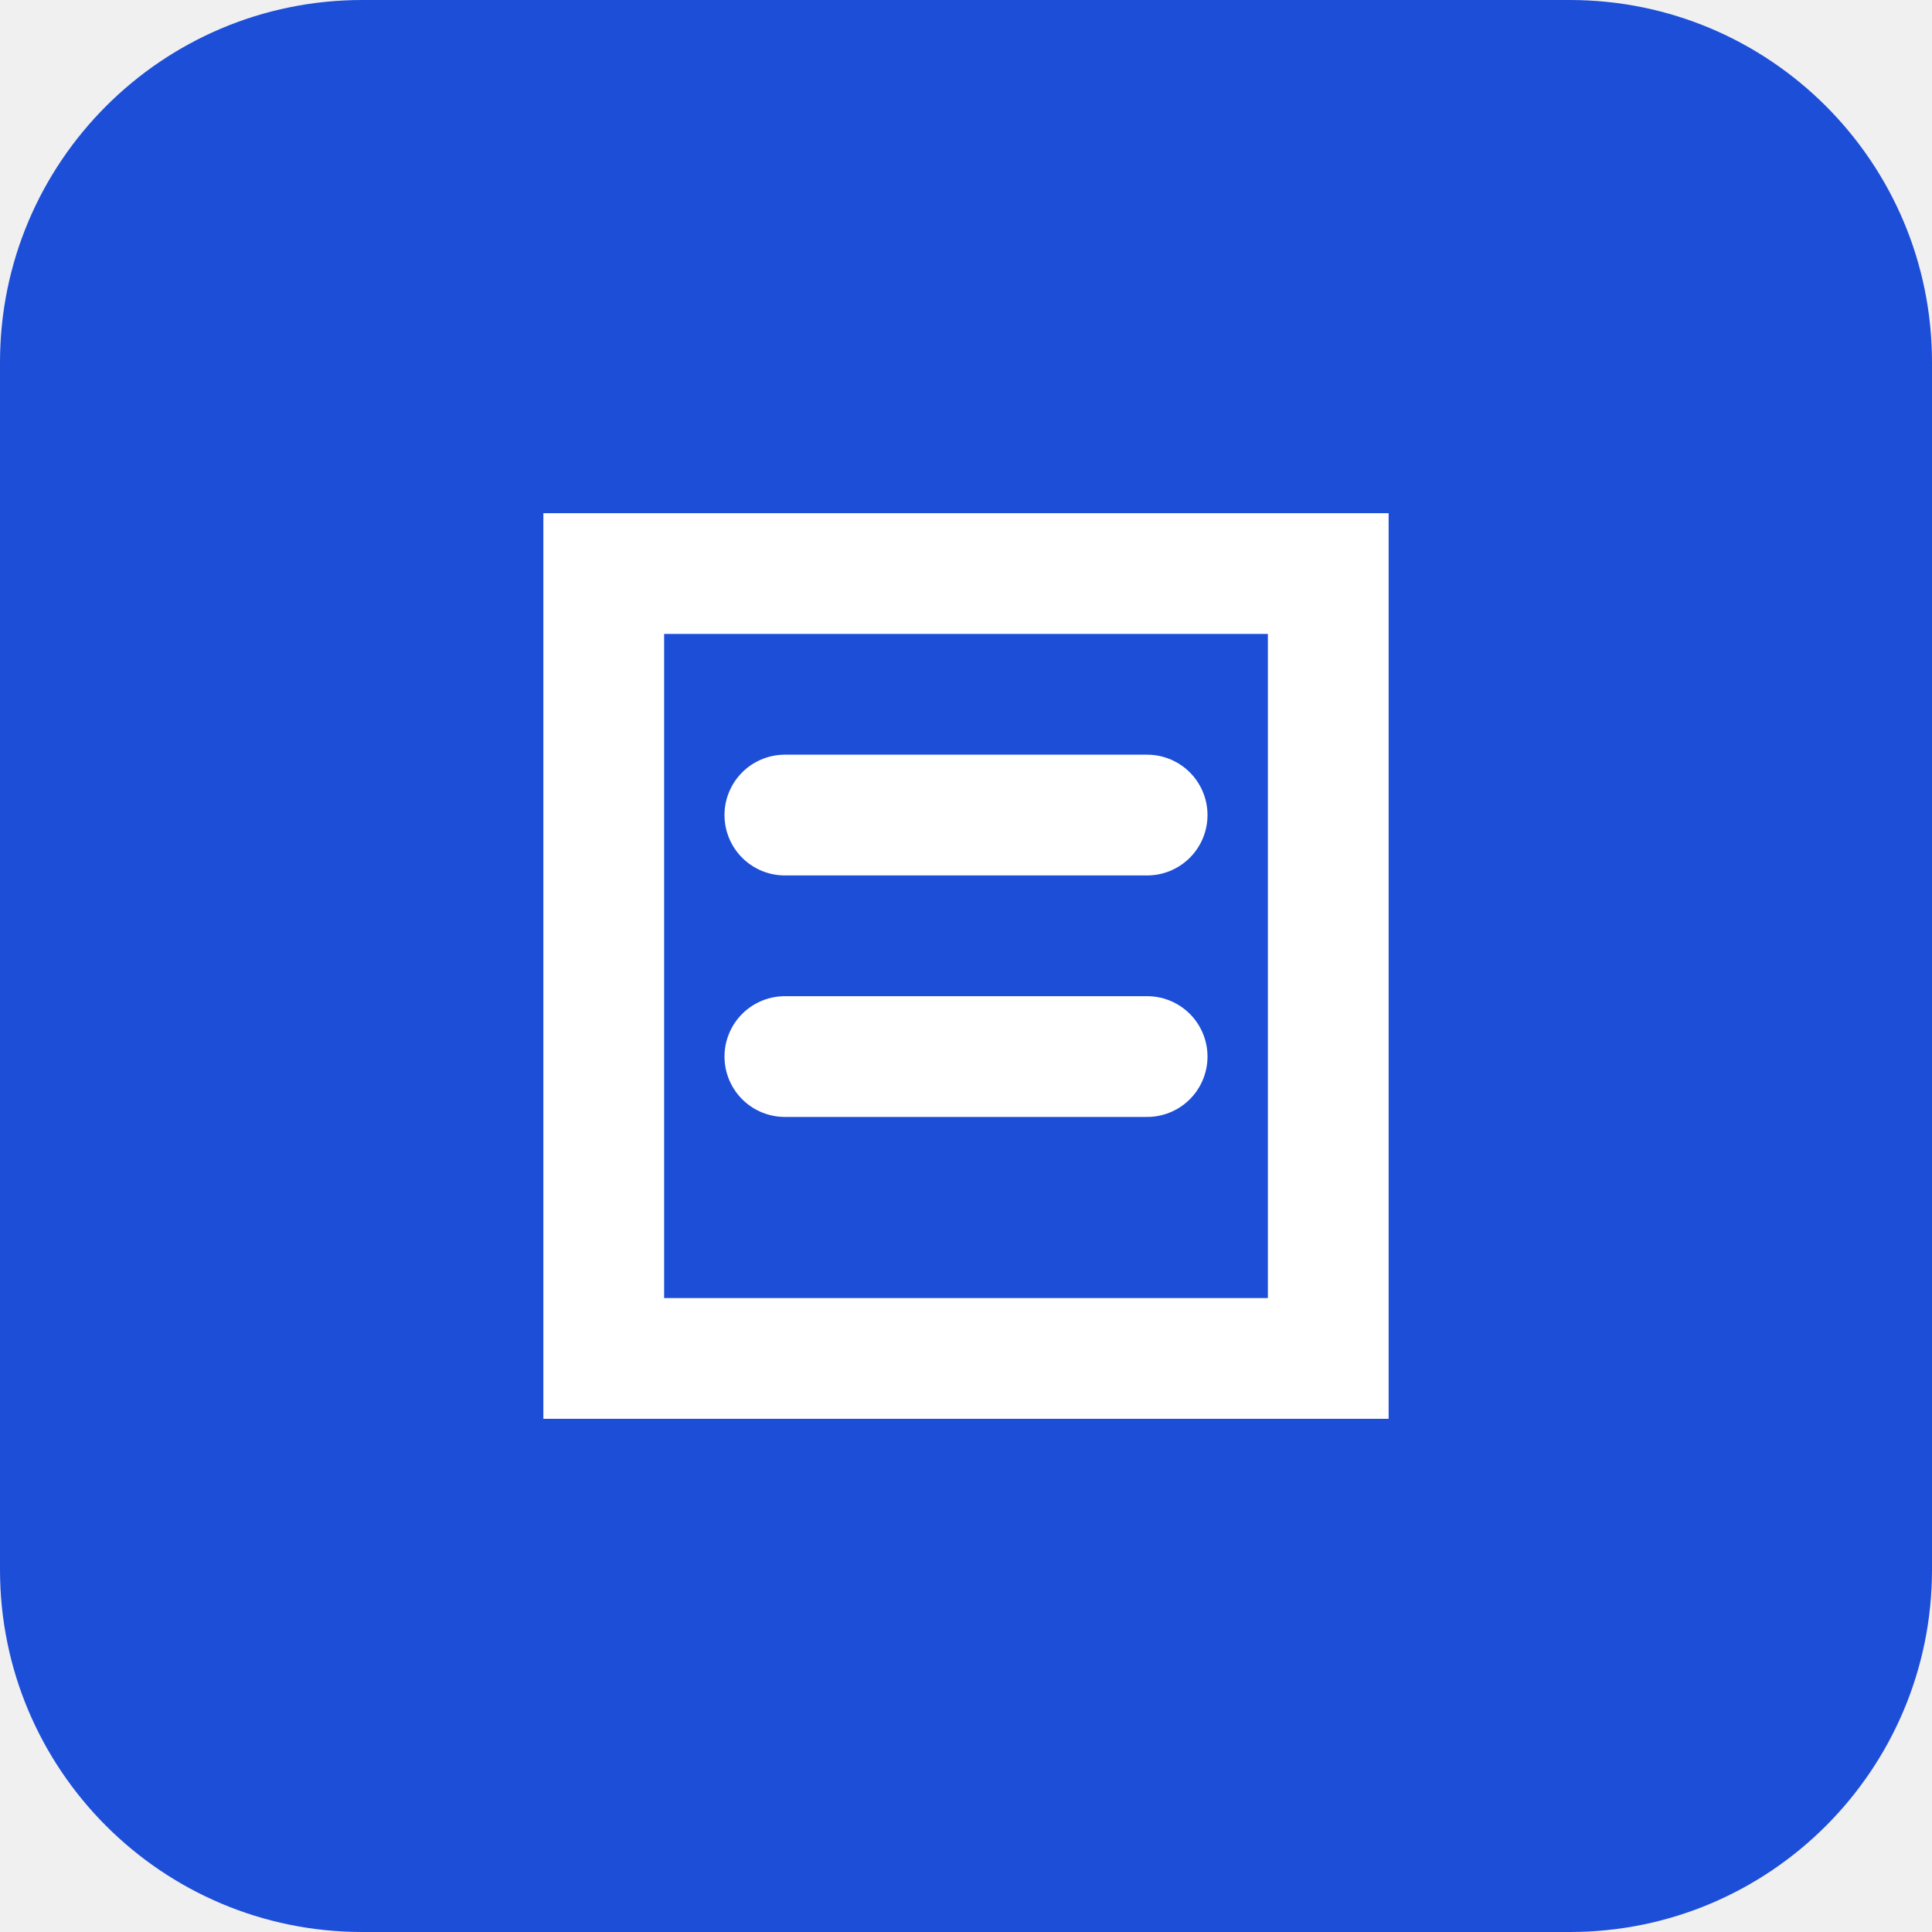
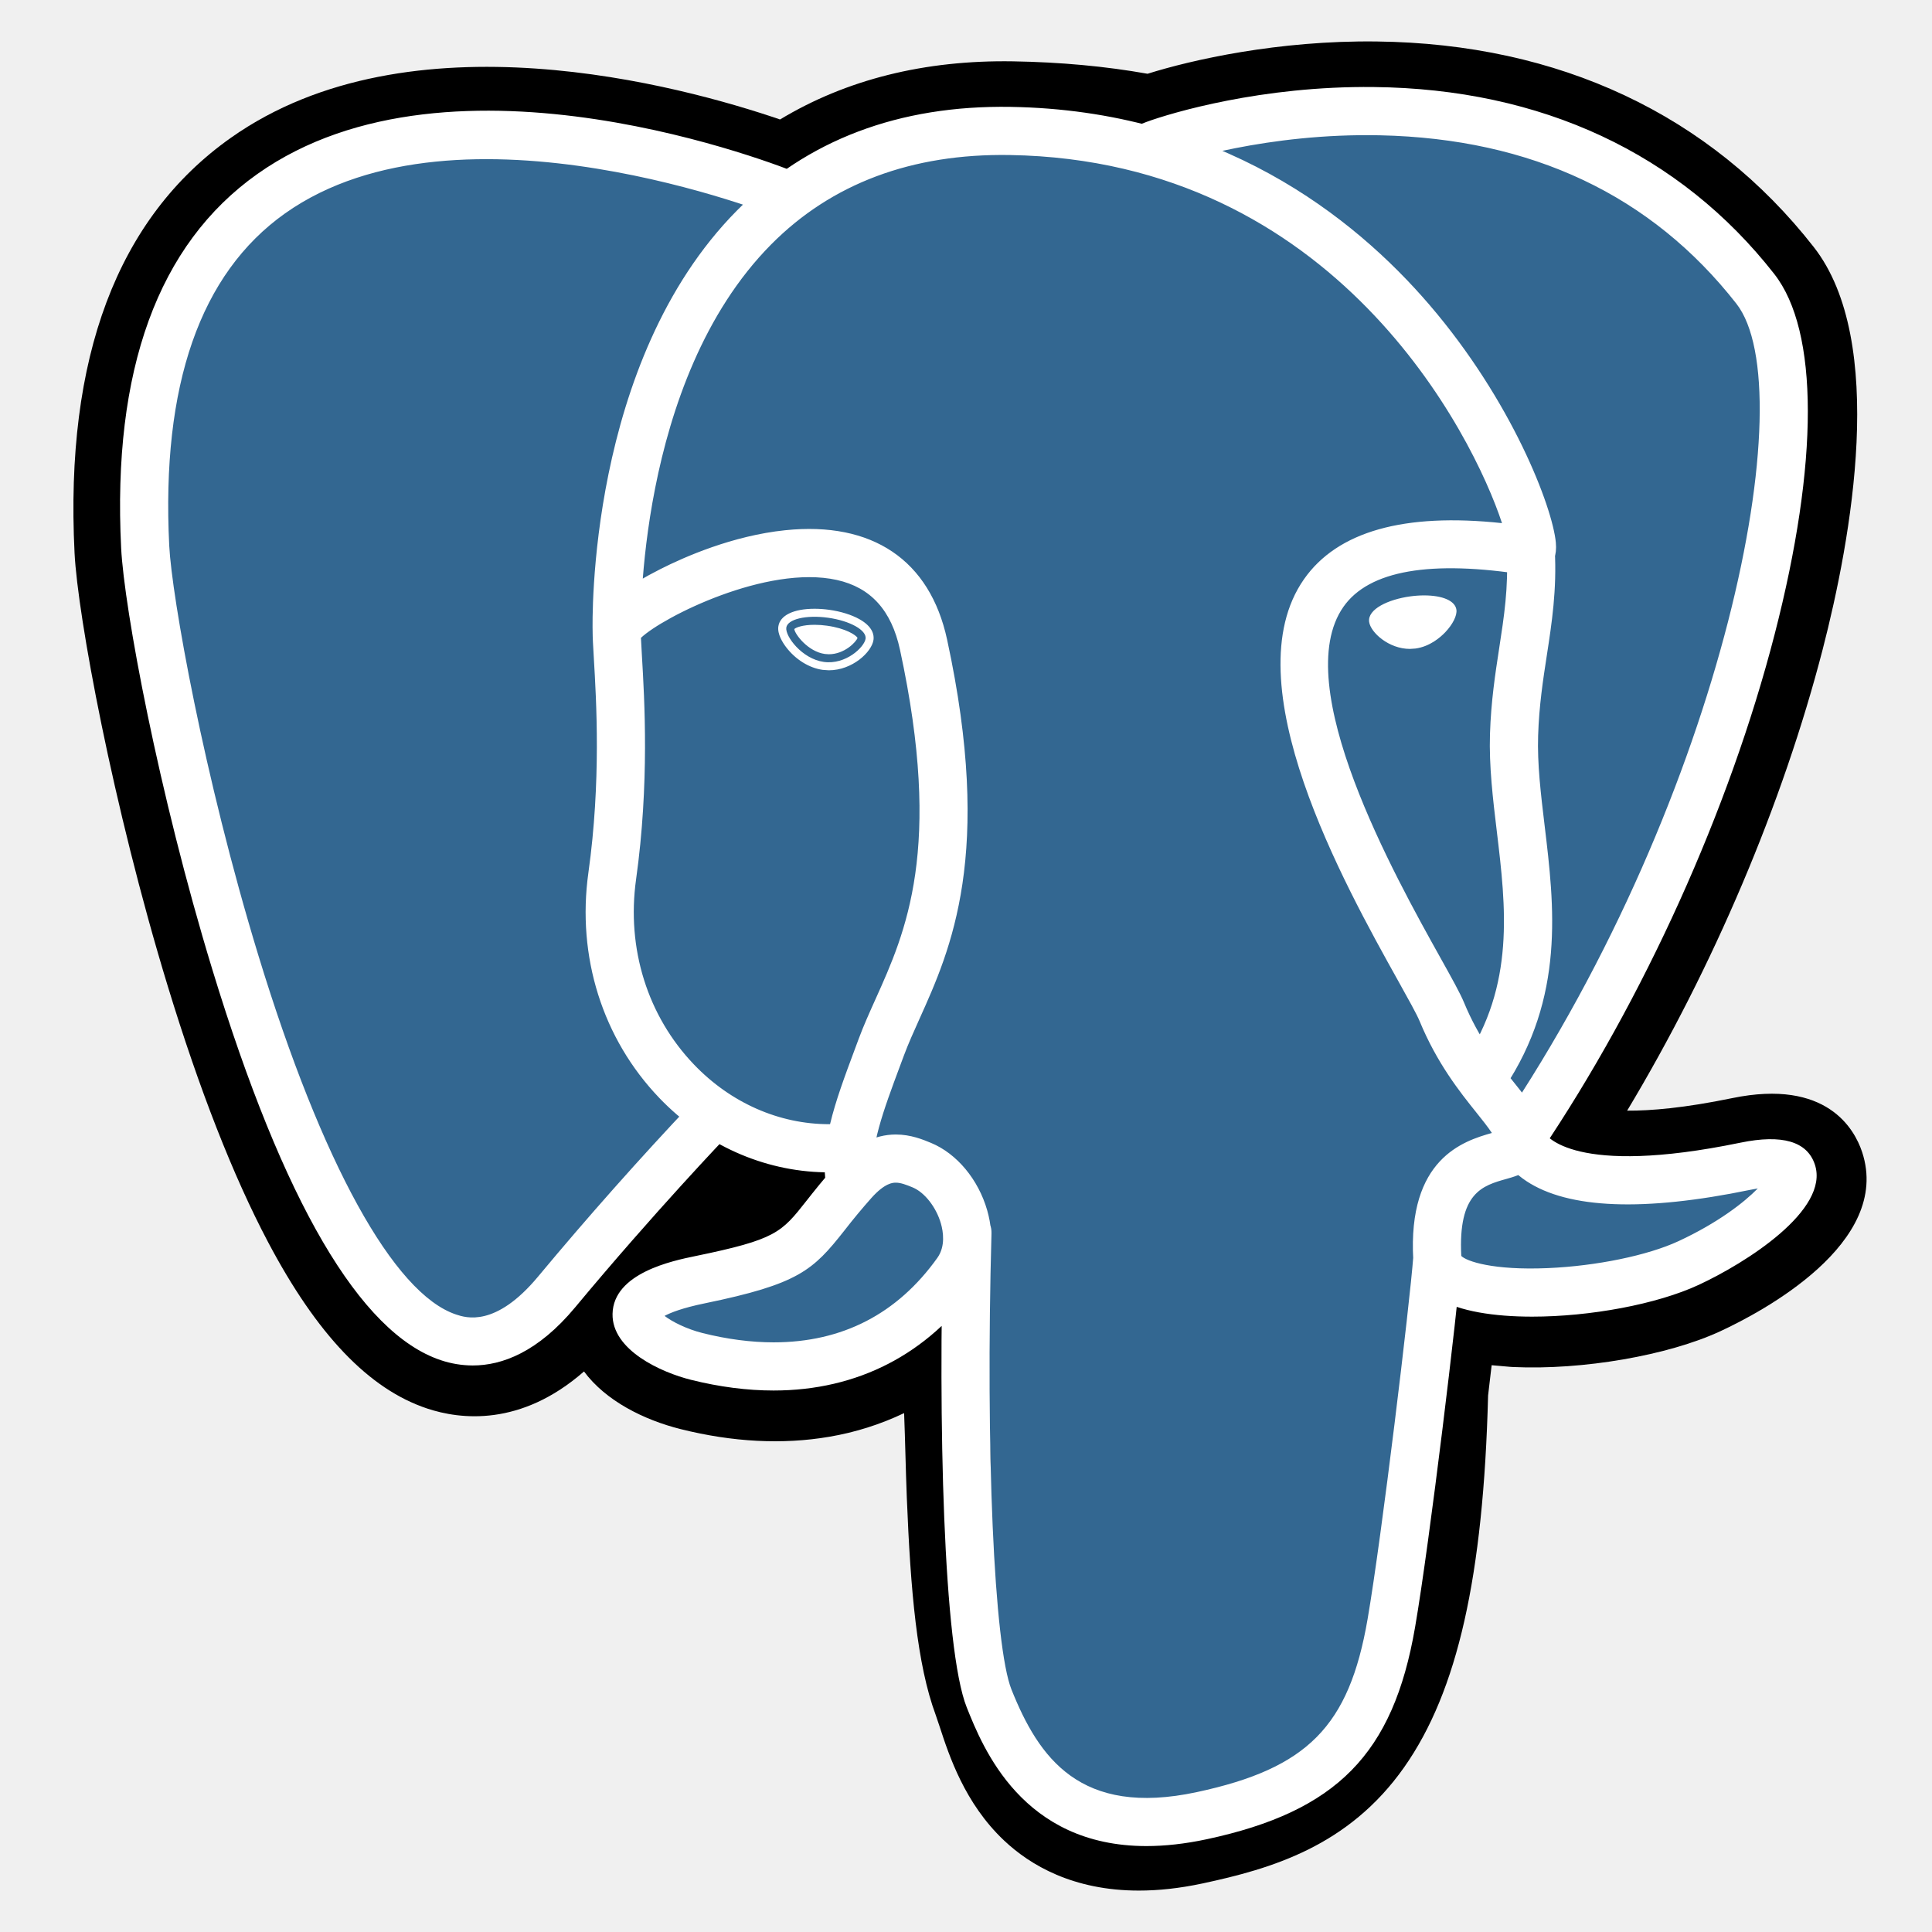
- <svg xmlns="http://www.w3.org/2000/svg" viewBox="0 0 64 64" role="img" aria-label="PostgreSQL">
-   <rect width="64" height="64" rx="12" fill="#1d4ed8" />
-   <path d="M20 19h24v26H20z" fill="none" stroke="#fff" stroke-width="4" />
-   <path d="M26 27h12M26 35h12" stroke="#fff" stroke-width="4" stroke-linecap="round" />
+ <svg xmlns="http://www.w3.org/2000/svg" viewBox="0 0 128 128">
+   <path d="M93.809 92.112c.785-6.533.55-7.492 5.416-6.433l1.235.108c3.742.17 8.637-.602 11.513-1.938 6.191-2.873 9.861-7.668 3.758-6.409-13.924 2.873-14.881-1.842-14.881-1.842 14.703-21.815 20.849-49.508 15.543-56.287-14.47-18.489-39.517-9.746-39.936-9.52l-.134.025c-2.751-.571-5.83-.912-9.289-.968-6.301-.104-11.082 1.652-14.709 4.402 0 0-44.683-18.409-42.604 23.151.442 8.841 12.672 66.898 27.26 49.362 5.332-6.412 10.484-11.834 10.484-11.834 2.558 1.699 5.622 2.567 8.834 2.255l.249-.212c-.078.796-.044 1.575.099 2.497-3.757 4.199-2.653 4.936-10.166 6.482-7.602 1.566-3.136 4.355-.221 5.084 3.535.884 11.712 2.136 17.238-5.598l-.22.882c1.474 1.18 1.375 8.477 1.583 13.69.209 5.214.558 10.079 1.621 12.948 1.063 2.868 2.317 10.256 12.191 8.14 8.252-1.764 14.561-4.309 15.136-27.985" />
+   <path d="M75.458 125.256c-4.367 0-7.211-1.689-8.938-3.32-2.607-2.46-3.641-5.629-4.259-7.522l-.267-.79c-1.244-3.358-1.666-8.193-1.916-14.419-.038-.935-.064-1.898-.093-2.919-.021-.747-.047-1.684-.085-2.664a18.8 18.8 0 01-4.962 1.568c-3.079.526-6.389.356-9.84-.507-2.435-.609-4.965-1.871-6.407-3.82-4.203 3.681-8.212 3.182-10.396 2.453-3.853-1.285-7.301-4.896-10.542-11.037-2.309-4.375-4.542-10.075-6.638-16.943-3.65-11.96-5.969-24.557-6.175-28.693C4.292 23.698 7.777 14.44 15.296 9.129 27.157.751 45.128 5.678 51.68 7.915c4.402-2.653 9.581-3.944 15.433-3.851 3.143.051 6.136.327 8.916.823 2.9-.912 8.628-2.221 15.185-2.139 12.081.144 22.092 4.852 28.949 13.615 4.894 6.252 2.474 19.381.597 26.651-2.642 10.226-7.271 21.102-12.957 30.57 1.544.011 3.781-.174 6.961-.831 6.274-1.295 8.109 2.069 8.607 3.575 1.995 6.042-6.677 10.608-9.382 11.864-3.466 1.609-9.117 2.589-13.745 2.377l-.202-.013-1.216-.107-.12 1.014-.116.991c-.311 11.999-2.025 19.598-5.552 24.619-3.697 5.264-8.835 6.739-13.361 7.709-1.544.33-2.947.474-4.219.474zm-9.19-43.671c2.819 2.256 3.066 6.501 3.287 14.434.028.99.054 1.927.089 2.802.106 2.65.355 8.855 1.327 11.477.137.371.26.747.39 1.146 1.083 3.316 1.626 4.979 6.309 3.978 3.931-.843 5.952-1.599 7.534-3.851 2.299-3.274 3.585-9.86 3.821-19.575l4.783.116-4.75-.57.14-1.186c.455-3.91.783-6.734 3.396-8.602 2.097-1.498 4.486-1.353 6.389-1.01-2.091-1.58-2.669-3.433-2.823-4.193l-.399-1.965 1.121-1.663c6.457-9.58 11.781-21.354 14.609-32.304 2.906-11.251 2.02-17.226 1.134-18.356-11.729-14.987-32.068-8.799-34.192-8.097l-.359.194-1.8.335-.922-.191c-2.542-.528-5.366-.82-8.393-.869-4.756-.08-8.593 1.044-11.739 3.431l-2.183 1.655-2.533-1.043c-5.412-2.213-21.308-6.662-29.696-.721-4.656 3.298-6.777 9.76-6.305 19.207.156 3.119 2.275 14.926 5.771 26.377 4.831 15.825 9.221 21.082 11.054 21.693.32.108 1.15-.537 1.976-1.529a270.708 270.708 0 0110.694-12.07l2.77-2.915 3.349 2.225c1.35.897 2.839 1.406 4.368 1.502l7.987-6.812-1.157 11.808c-.026.265-.039.626.065 1.296l.348 2.238-1.51 1.688-.174.196 4.388 2.025 1.836-2.301z" />
+   <path fill="#336791" d="M115.731 77.44c-13.925 2.873-14.882-1.842-14.882-1.842 14.703-21.816 20.849-49.51 15.545-56.287C101.924.823 76.875 9.566 76.457 9.793l-.135.024c-2.751-.571-5.83-.911-9.291-.967-6.301-.103-11.08 1.652-14.707 4.402 0 0-44.684-18.408-42.606 23.151.442 8.842 12.672 66.899 27.26 49.363 5.332-6.412 10.483-11.834 10.483-11.834 2.559 1.699 5.622 2.567 8.833 2.255l.25-.212c-.078.796-.042 1.575.1 2.497-3.758 4.199-2.654 4.936-10.167 6.482-7.602 1.566-3.136 4.355-.22 5.084 3.534.884 11.712 2.136 17.237-5.598l-.221.882c1.473 1.18 2.507 7.672 2.334 13.557-.174 5.885-.29 9.926.871 13.082 1.16 3.156 2.316 10.256 12.192 8.14 8.252-1.768 12.528-6.351 13.124-13.995.422-5.435 1.377-4.631 1.438-9.49l.767-2.3c.884-7.367.14-9.743 5.225-8.638l1.235.108c3.742.17 8.639-.602 11.514-1.938 6.19-2.871 9.861-7.667 3.758-6.408z" />
+   <path fill="#fff" d="M75.957 122.307c-8.232 0-10.84-6.519-11.907-9.185-1.562-3.907-1.899-19.069-1.551-31.503a1.59 1.59 0 011.64-1.55 1.594 1.594 0 011.55 1.639c-.401 14.341.168 27.337 1.324 30.229 1.804 4.509 4.54 8.453 12.275 6.796 7.343-1.575 10.093-4.359 11.318-11.46.94-5.449 2.799-20.951 3.028-24.01a1.593 1.593 0 011.71-1.472 1.597 1.597 0 011.472 1.71c-.239 3.185-2.089 18.657-3.065 24.315-1.446 8.387-5.185 12.191-13.794 14.037-1.463.313-2.792.453-4 .454zM31.321 90.466a6.71 6.71 0 01-2.116-.35c-5.347-1.784-10.44-10.492-15.138-25.885-3.576-11.717-5.842-23.947-6.041-27.922-.589-11.784 2.445-20.121 9.02-24.778 13.007-9.216 34.888-.44 35.813-.062a1.596 1.596 0 01-1.207 2.955c-.211-.086-21.193-8.492-32.768-.285-5.622 3.986-8.203 11.392-7.672 22.011.167 3.349 2.284 15.285 5.906 27.149 4.194 13.742 8.967 22.413 13.096 23.79.648.216 2.62.873 5.439-2.517A245.272 245.272 0 0145.88 73.046a1.596 1.596 0 012.304 2.208c-.048.05-4.847 5.067-10.077 11.359-2.477 2.979-4.851 3.853-6.786 3.853zm69.429-13.445a1.596 1.596 0 01-1.322-2.487c14.863-22.055 20.08-48.704 15.612-54.414-5.624-7.186-13.565-10.939-23.604-11.156-7.433-.16-13.341 1.738-14.307 2.069l-.243.099c-.971.305-1.716-.227-1.997-.849a1.6 1.6 0 01.631-2.025c.046-.027.192-.089.429-.176l-.021.006.021-.007c1.641-.601 7.639-2.4 15.068-2.315 11.108.118 20.284 4.401 26.534 12.388 2.957 3.779 2.964 12.485.019 23.887-3.002 11.625-8.651 24.118-15.497 34.277-.306.457-.81.703-1.323.703zm.76 10.21c-2.538 0-4.813-.358-6.175-1.174-1.4-.839-1.667-1.979-1.702-2.584-.382-6.71 3.32-7.878 5.208-8.411-.263-.398-.637-.866-1.024-1.349-1.101-1.376-2.609-3.26-3.771-6.078-.182-.44-.752-1.463-1.412-2.648-3.579-6.418-11.026-19.773-6.242-26.612 2.214-3.165 6.623-4.411 13.119-3.716C97.6 28.837 88.5 10.625 66.907 10.271c-6.494-.108-11.82 1.889-15.822 5.93-8.96 9.049-8.636 25.422-8.631 25.586a1.595 1.595 0 11-3.19.084c-.02-.727-.354-17.909 9.554-27.916C53.455 9.272 59.559 6.96 66.96 7.081c13.814.227 22.706 7.25 27.732 13.101 5.479 6.377 8.165 13.411 8.386 15.759.165 1.746-1.088 2.095-1.341 2.147l-.576.013c-6.375-1.021-10.465-.312-12.156 2.104-3.639 5.201 3.406 17.834 6.414 23.229.768 1.376 1.322 2.371 1.576 2.985.988 2.396 2.277 4.006 3.312 5.3.911 1.138 1.7 2.125 1.982 3.283.131.23 1.99 2.98 13.021.703 2.765-.57 4.423-.083 4.93 1.45.997 3.015-4.597 6.532-7.694 7.97-2.775 1.29-7.204 2.106-11.036 2.106zm-4.696-4.021c.35.353 2.101.962 5.727.806 3.224-.138 6.624-.839 8.664-1.786 2.609-1.212 4.351-2.567 5.253-3.492l-.5.092c-7.053 1.456-12.042 1.262-14.828-.577a6.162 6.162 0 01-.54-.401c-.302.119-.581.197-.78.253-1.58.443-3.214.902-2.996 5.105zm-45.562 8.915c-1.752 0-3.596-.239-5.479-.71-1.951-.488-5.24-1.957-5.19-4.37.057-2.707 3.994-3.519 5.476-3.824 5.354-1.103 5.703-1.545 7.376-3.67.488-.619 1.095-1.39 1.923-2.314 1.229-1.376 2.572-2.073 3.992-2.073.989 0 1.8.335 2.336.558 1.708.708 3.133 2.42 3.719 4.467.529 1.847.276 3.625-.71 5.006-3.237 4.533-7.886 6.93-13.443 6.93zm-7.222-4.943c.481.372 1.445.869 2.518 1.137 1.631.408 3.213.615 4.705.615 4.546 0 8.196-1.882 10.847-5.594.553-.774.387-1.757.239-2.274-.31-1.083-1.08-2.068-1.873-2.397-.43-.178-.787-.314-1.115-.314-.176 0-.712 0-1.614 1.009a41.146 41.146 0 00-1.794 2.162c-2.084 2.646-3.039 3.544-9.239 4.821-1.513.31-2.289.626-2.674.835zm12.269-7.36a1.596 1.596 0 01-1.575-1.354 8.218 8.218 0 01-.08-.799c-4.064-.076-7.985-1.82-10.962-4.926-3.764-3.927-5.477-9.368-4.699-14.927.845-6.037.529-11.366.359-14.229-.047-.796-.081-1.371-.079-1.769.003-.505.013-1.844 4.489-4.113 1.592-.807 4.784-2.215 8.271-2.576 5.777-.597 9.585 1.976 10.725 7.246 3.077 14.228.244 20.521-1.825 25.117-.385.856-.749 1.664-1.04 2.447l-.257.69c-1.093 2.931-2.038 5.463-1.748 7.354a1.595 1.595 0 01-1.335 1.819l-.244.02zM42.464 42.26l.062 1.139c.176 2.974.504 8.508-.384 14.86-.641 4.585.759 9.06 3.843 12.276 2.437 2.542 5.644 3.945 8.94 3.945h.068c.369-1.555.982-3.197 1.642-4.966l.255-.686c.329-.884.714-1.74 1.122-2.646 1.991-4.424 4.47-9.931 1.615-23.132-.565-2.615-1.936-4.128-4.189-4.627-4.628-1.022-11.525 2.459-12.974 3.837zm9.63-.677c-.08.564 1.033 2.07 2.485 2.271 1.449.203 2.689-.975 2.768-1.539.079-.564-1.033-1.186-2.485-1.388-1.451-.202-2.691.092-2.768.656zm2.818 2.826l-.407-.028c-.9-.125-1.81-.692-2.433-1.518-.219-.29-.576-.852-.505-1.354.101-.736.999-1.177 2.4-1.177.313 0 .639.023.967.069.766.106 1.477.327 2.002.62.91.508.977 1.075.936 1.368-.112.813-1.405 2.02-2.96 2.02zm-2.289-2.732c.045.348.907 1.496 2.029 1.651l.261.018c1.036 0 1.81-.815 1.901-1.082-.096-.182-.762-.634-2.025-.81a5.823 5.823 0 00-.821-.059c-.812 0-1.243.183-1.345.282zm43.605-1.245c.079.564-1.033 2.07-2.484 2.272-1.45.202-2.691-.975-2.771-1.539-.076-.564 1.036-1.187 2.486-1.388 1.45-.203 2.689.092 2.769.655zm-2.819 2.56c-1.396 0-2.601-1.086-2.7-1.791-.115-.846 1.278-1.489 2.712-1.688.316-.044.629-.066.93-.066 1.238 0 2.058.363 2.14.949.053.379-.238.964-.739 1.492-.331.347-1.026.948-1.973 1.079l-.37.025zm.943-3.013c-.276 0-.564.021-.856.061-1.441.201-2.301.779-2.259 1.089.048.341.968 1.332 2.173 1.332l.297-.021c.787-.109 1.378-.623 1.66-.919.443-.465.619-.903.598-1.052-.028-.198-.56-.49-1.613-.49zm3.965 32.843a1.594 1.594 0 01-1.324-2.483c3.398-5.075 2.776-10.25 2.175-15.255-.257-2.132-.521-4.337-.453-6.453.07-2.177.347-3.973.614-5.71.317-2.058.617-4.002.493-6.31a1.595 1.595 0 113.186-.172c.142 2.638-.197 4.838-.525 6.967-.253 1.643-.515 3.342-.578 5.327-.061 1.874.178 3.864.431 5.97.64 5.322 1.365 11.354-2.691 17.411a1.596 1.596 0 01-1.328.708z" />
</svg>
